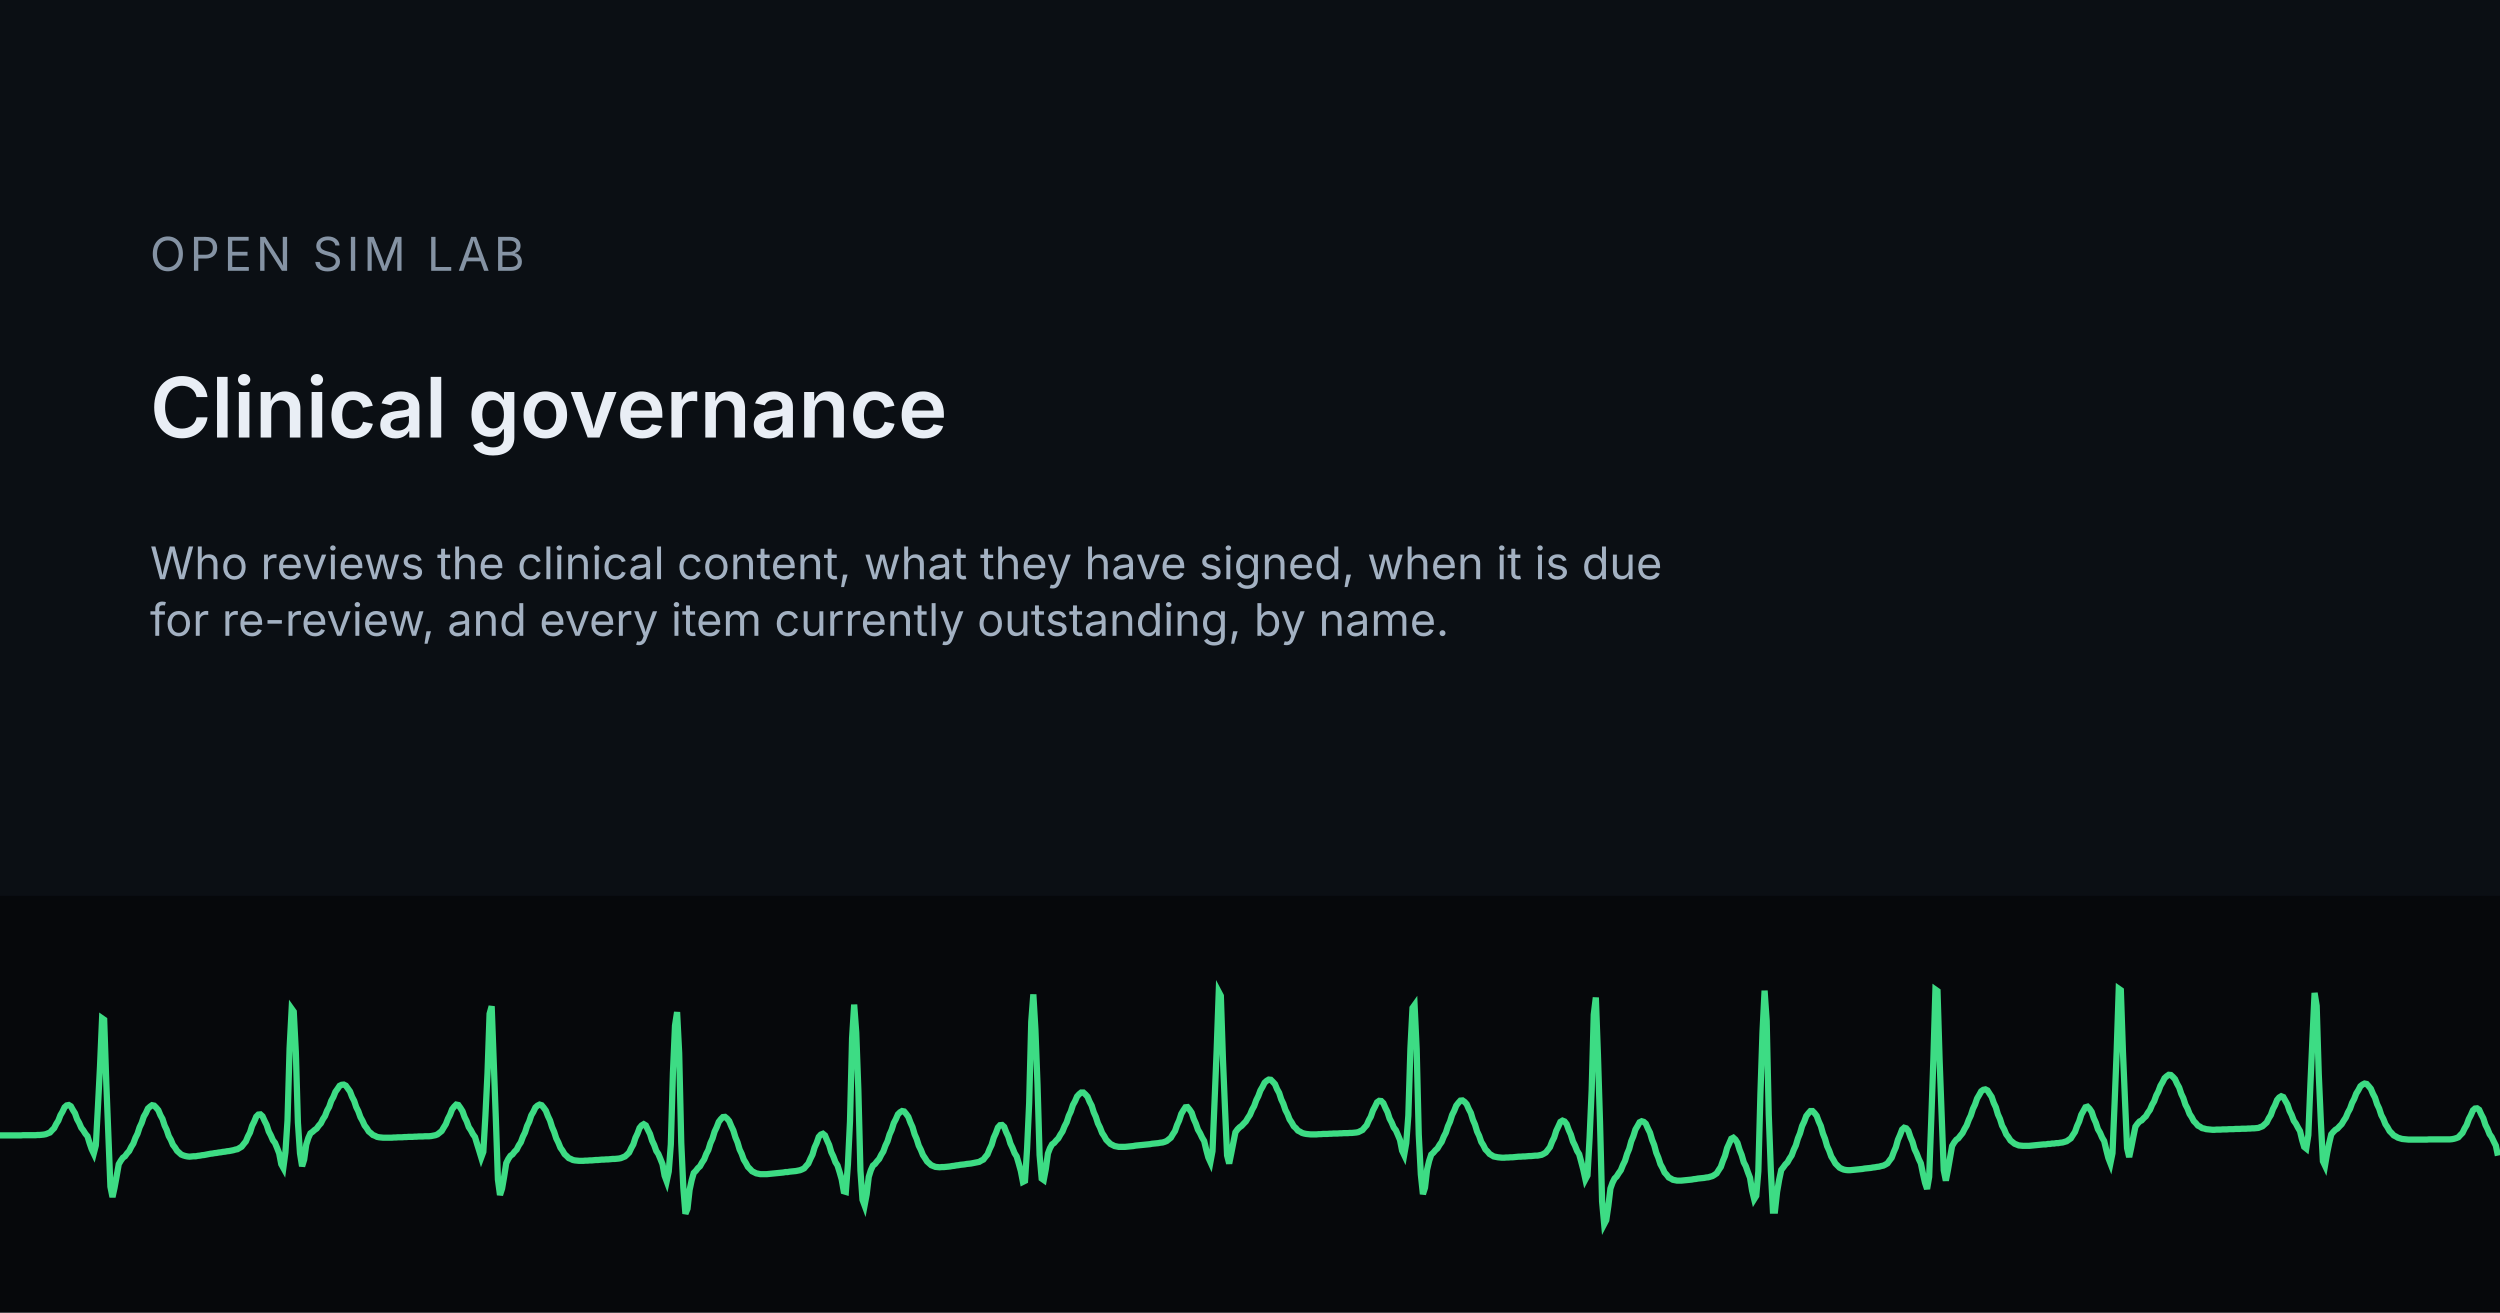
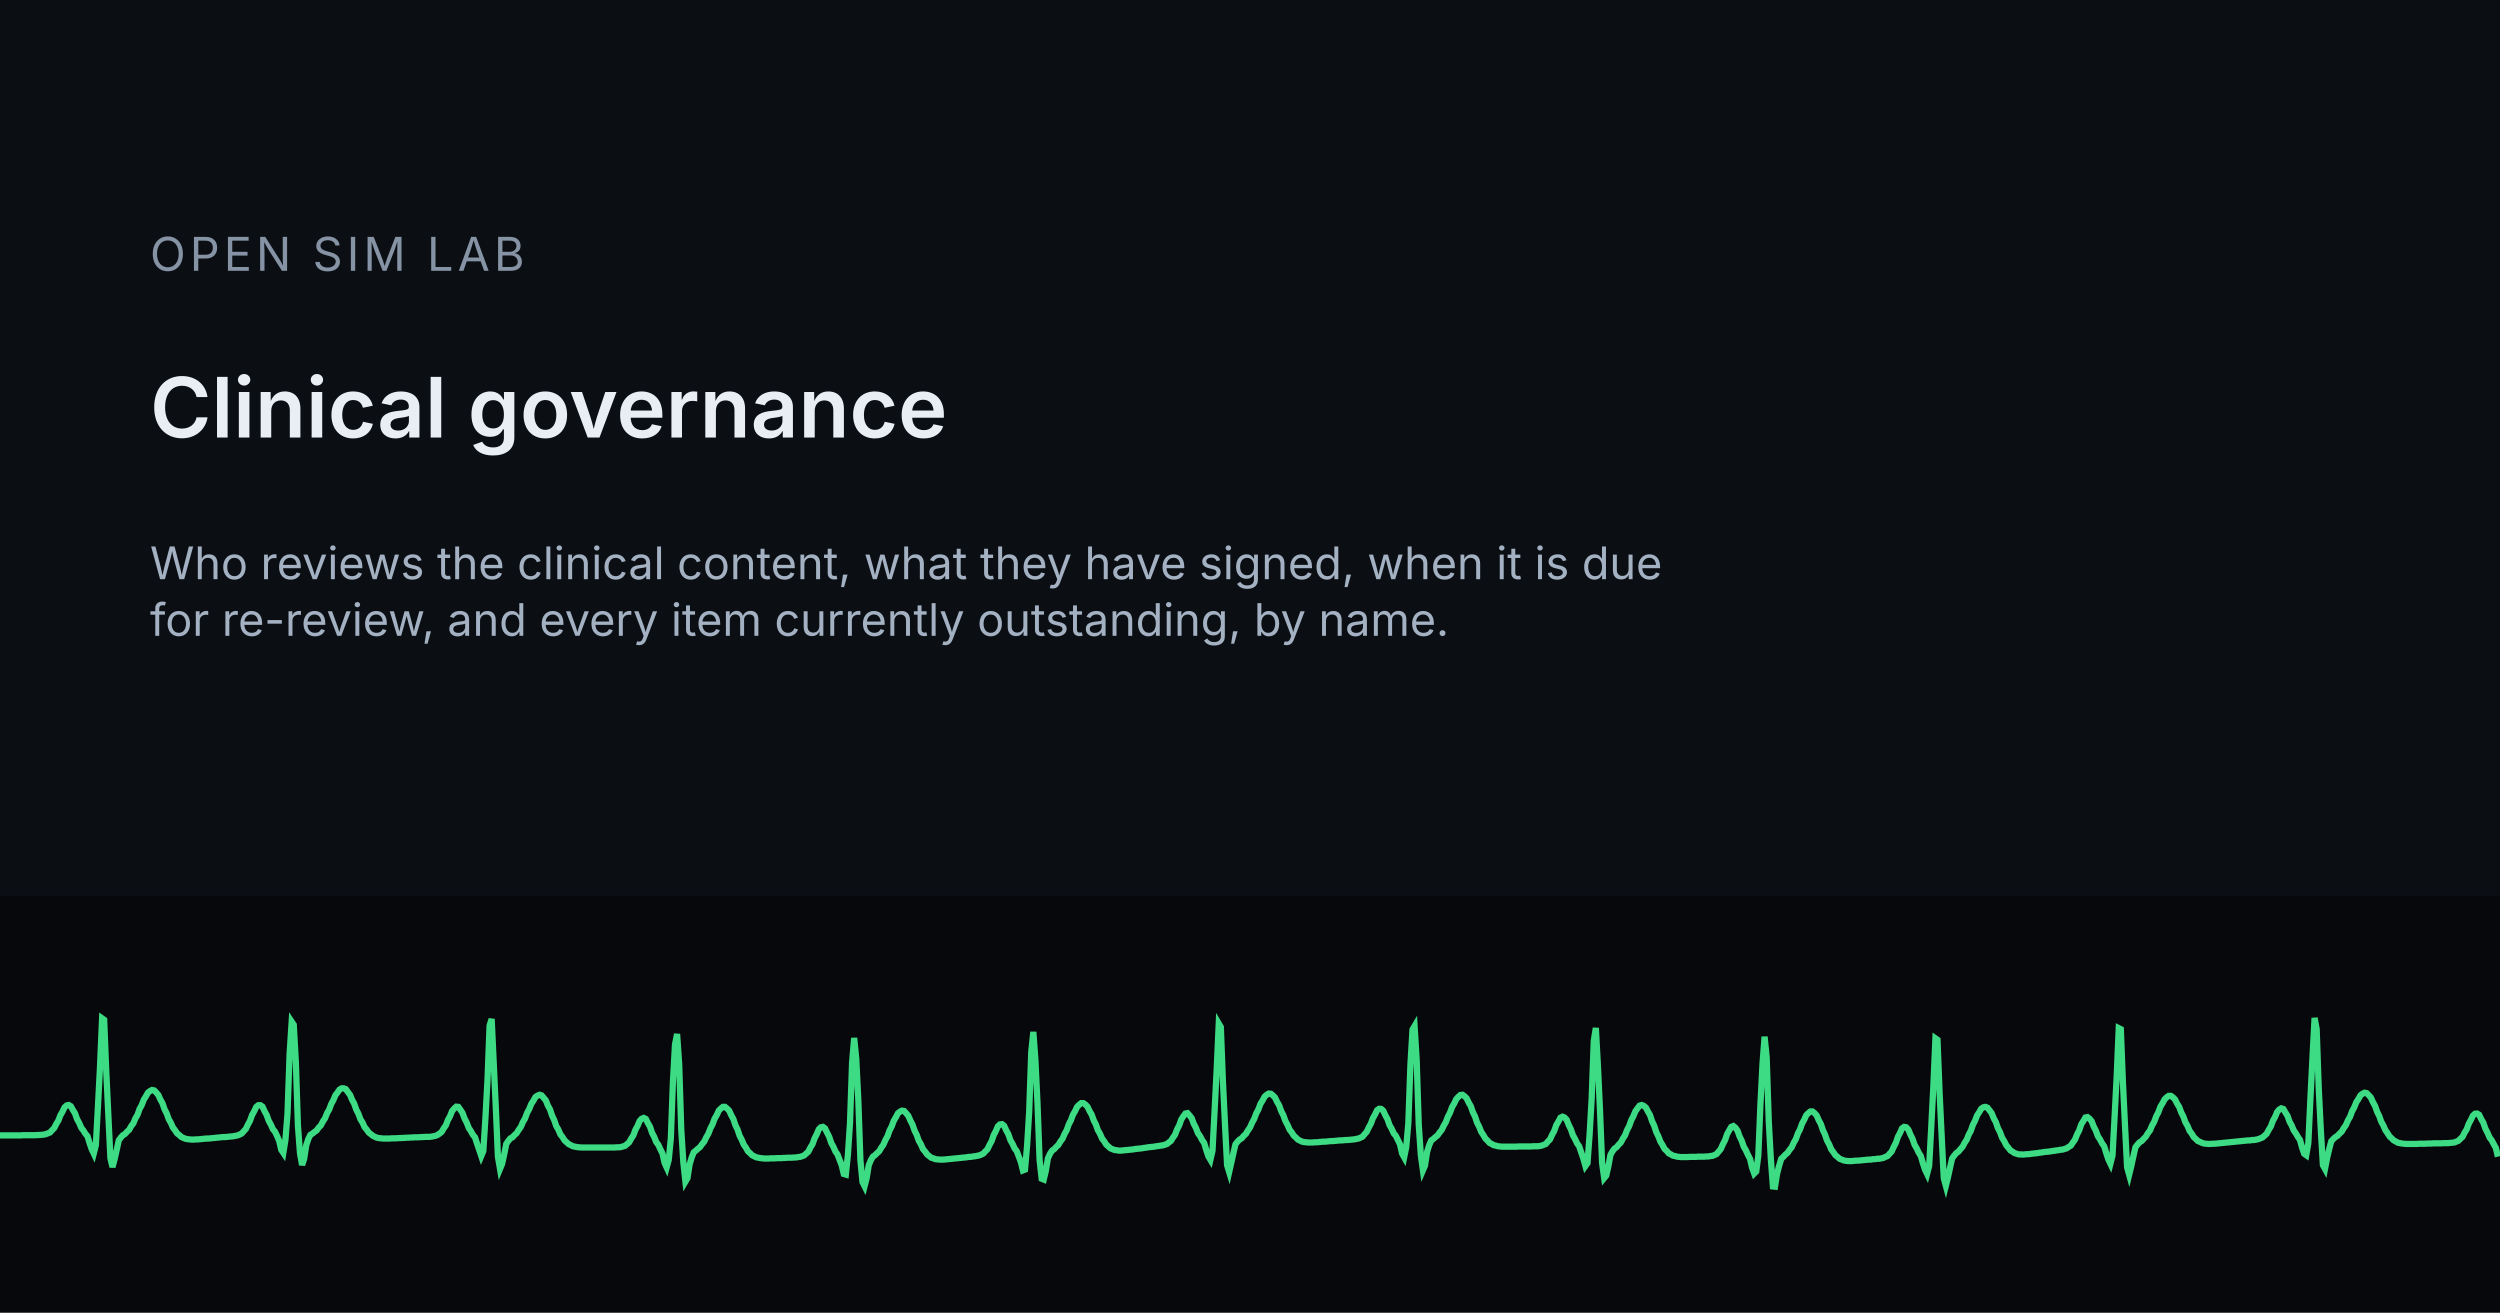
<svg xmlns="http://www.w3.org/2000/svg" width="1200" height="630" viewBox="0 0 1200 630">
  <rect width="1200" height="630" fill="#0B0F14" />
  <rect x="0" y="430" width="1200" height="200" fill="#06080B" />
  <g transform="translate(0 455)">
-     <path d="M0 90.0 L1 90.0 L2 90.0 L3 90.0 L4 90.0 L5 90.0 L6 90.0 L7 90.0 L8 90.0 L9 90.0 L10 90.0 L11 89.9 L12 89.9 L13 89.9 L14 89.9 L15 89.9 L16 89.9 L17 89.9 L18 89.8 L19 89.8 L20 89.7 L21 89.6 L22 89.4 L23 89.0 L24 88.6 L25 87.5 L26 86.5 L27 84.5 L28 82.9 L29 80.3 L30 78.6 L31 76.5 L32 75.6 L33 75.4 L34 76.0 L35 77.8 L36 79.4 L37 82.2 L38 84.0 L39 86.3 L40 87.6 L41 89.2 L42 90.4 L43 93.7 L44 96.6 L45 98.7 L46 94.8 L47 76.4 L48 57.0 L49 33.8 L50 34.5 L51 64.2 L52 89.5 L53 114.6 L54 119.6 L55 115.0 L56 109.5 L57 103.8 L58 102.1 L59 100.7 L60 100.0 L61 98.6 L62 97.5 L63 95.5 L64 93.9 L65 91.2 L66 89.2 L67 86.1 L68 84.0 L69 81.0 L70 79.3 L71 77.1 L72 76.2 L73 75.5 L74 75.7 L75 76.7 L76 77.9 L77 80.3 L78 82.1 L79 85.2 L80 87.3 L81 90.3 L82 92.1 L83 94.5 L84 95.8 L85 97.4 L86 98.3 L87 99.2 L88 99.6 L89 99.9 L90 100.1 L91 100.2 L92 100.1 L93 100.0 L94 100.0 L95 99.8 L96 99.7 L97 99.5 L98 99.4 L99 99.2 L100 99.0 L101 98.8 L102 98.7 L103 98.5 L104 98.4 L105 98.2 L106 98.1 L107 97.9 L108 97.8 L109 97.6 L110 97.5 L111 97.3 L112 97.1 L113 96.8 L114 96.6 L115 96.0 L116 95.4 L117 94.1 L118 92.9 L119 90.5 L120 88.6 L121 85.4 L122 83.4 L123 81.0 L124 80.0 L125 79.9 L126 80.8 L127 83.0 L128 85.0 L129 88.1 L130 90.0 L131 92.3 L132 93.6 L133 96.0 L134 98.6 L135 103.8 L136 105.6 L137 98.1 L138 82.9 L139 48.3 L140 29.2 L141 30.6 L142 50.0 L143 83.9 L144 98.6 L145 104.8 L146 101.6 L147 94.4 L148 91.2 L149 89.0 L150 88.3 L151 87.4 L152 86.7 L153 85.3 L154 84.2 L155 82.2 L156 80.7 L157 78.1 L158 76.3 L159 73.4 L160 71.6 L161 69.1 L162 67.7 L163 66.2 L164 65.7 L165 65.6 L166 66.1 L167 67.5 L168 68.9 L169 71.5 L170 73.4 L171 76.4 L172 78.4 L173 81.2 L174 83.0 L175 85.2 L176 86.5 L177 88.1 L178 88.9 L179 89.8 L180 90.2 L181 90.7 L182 90.9 L183 91.0 L184 91.1 L185 91.1 L186 91.1 L187 91.1 L188 91.1 L189 91.0 L190 91.0 L191 90.9 L192 90.9 L193 90.9 L194 90.8 L195 90.8 L196 90.7 L197 90.7 L198 90.7 L199 90.6 L200 90.6 L201 90.5 L202 90.5 L203 90.5 L204 90.4 L205 90.4 L206 90.4 L207 90.3 L208 90.1 L209 89.9 L210 89.5 L211 88.7 L212 87.9 L213 86.2 L214 84.6 L215 82.0 L216 80.1 L217 77.5 L218 76.2 L219 75.2 L220 75.4 L221 76.8 L222 78.4 L223 81.2 L224 83.2 L225 86.0 L226 87.5 L227 89.4 L228 90.8 L229 94.1 L230 97.3 L231 100.6 L232 97.9 L233 80.5 L234 60.2 L235 31.6 L236 28.0 L237 54.9 L238 81.9 L239 111.2 L240 118.6 L241 115.5 L242 109.7 L243 103.3 L244 101.3 L245 99.8 L246 99.1 L247 97.8 L248 96.8 L249 94.8 L250 93.3 L251 90.6 L252 88.6 L253 85.5 L254 83.4 L255 80.4 L256 78.7 L257 76.6 L258 75.7 L259 75.2 L260 75.5 L261 76.7 L262 78.1 L263 80.7 L264 82.8 L265 86.0 L266 88.3 L267 91.4 L268 93.4 L269 95.9 L270 97.3 L271 99.0 L272 99.9 L273 100.9 L274 101.3 L275 101.8 L276 102.0 L277 102.1 L278 102.2 L279 102.2 L280 102.2 L281 102.1 L282 102.1 L283 102.0 L284 102.0 L285 101.9 L286 101.8 L287 101.8 L288 101.7 L289 101.6 L290 101.6 L291 101.5 L292 101.5 L293 101.4 L294 101.3 L295 101.3 L296 101.2 L297 101.1 L298 100.9 L299 100.5 L300 100.1 L301 99.2 L302 98.2 L303 96.1 L304 94.3 L305 91.2 L306 89.1 L307 86.4 L308 85.2 L309 84.6 L310 85.2 L311 87.3 L312 89.3 L313 92.5 L314 94.6 L315 97.4 L316 98.9 L317 101.3 L318 103.8 L319 109.3 L320 112.0 L321 107.3 L322 94.3 L323 60.0 L324 37.3 L325 30.8 L326 50.5 L327 93.5 L328 115.1 L329 127.6 L330 125.2 L331 116.2 L332 111.5 L333 108.0 L334 107.0 L335 105.7 L336 104.8 L337 103.0 L338 101.5 L339 98.9 L340 97.0 L341 93.7 L342 91.5 L343 88.2 L344 86.1 L345 83.5 L346 82.2 L347 81.2 L348 81.1 L349 81.9 L350 83.1 L351 85.5 L352 87.6 L353 90.9 L354 93.3 L355 96.7 L356 98.8 L357 101.6 L358 103.2 L359 105.1 L360 106.1 L361 107.2 L362 107.7 L363 108.2 L364 108.4 L365 108.6 L366 108.6 L367 108.6 L368 108.6 L369 108.5 L370 108.4 L371 108.3 L372 108.2 L373 108.1 L374 108.0 L375 107.9 L376 107.8 L377 107.6 L378 107.6 L379 107.4 L380 107.3 L381 107.2 L382 107.1 L383 106.9 L384 106.7 L385 106.3 L386 105.8 L387 104.6 L388 103.5 L389 101.2 L390 99.2 L391 95.8 L392 93.6 L393 90.7 L394 89.6 L395 89.2 L396 90.0 L397 92.4 L398 94.6 L399 98.0 L400 100.1 L401 102.8 L402 104.4 L403 107.6 L404 111.1 L405 116.8 L406 117.1 L407 103.9 L408 83.2 L409 43.3 L410 27.2 L411 40.7 L412 68.0 L413 106.8 L414 120.9 L415 123.6 L416 118.3 L417 109.9 L418 106.7 L419 104.5 L420 103.7 L421 102.4 L422 101.3 L423 99.3 L424 97.7 L425 94.9 L426 92.8 L427 89.5 L428 87.3 L429 84.1 L430 82.2 L431 79.9 L432 78.9 L433 78.3 L434 78.5 L435 79.7 L436 81.1 L437 83.8 L438 86.0 L439 89.4 L440 91.7 L441 94.9 L442 96.9 L443 99.4 L444 100.9 L445 102.5 L446 103.4 L447 104.3 L448 104.7 L449 105.1 L450 105.2 L451 105.3 L452 105.2 L453 105.2 L454 105.1 L455 105.0 L456 104.9 L457 104.7 L458 104.6 L459 104.4 L460 104.3 L461 104.1 L462 104.0 L463 103.9 L464 103.7 L465 103.6 L466 103.5 L467 103.3 L468 103.1 L469 102.9 L470 102.7 L471 102.1 L472 101.6 L473 100.3 L474 99.1 L475 96.6 L476 94.5 L477 91.1 L478 88.9 L479 86.2 L480 85.1 L481 85.0 L482 85.9 L483 88.5 L484 90.6 L485 93.9 L486 96.0 L487 98.5 L488 100.1 L489 103.5 L490 107.1 L491 112.3 L492 111.8 L493 96.4 L494 74.4 L495 35.4 L496 22.3 L497 39.3 L498 65.4 L499 99.4 L500 110.7 L501 111.4 L502 106.1 L503 98.7 L504 96.1 L505 94.3 L506 93.6 L507 92.4 L508 91.4 L509 89.6 L510 88.1 L511 85.6 L512 83.7 L513 80.6 L514 78.5 L515 75.4 L516 73.6 L517 71.3 L518 70.2 L519 69.4 L520 69.4 L521 70.3 L522 71.4 L523 73.8 L524 75.7 L525 78.9 L526 81.1 L527 84.2 L528 86.2 L529 88.8 L530 90.3 L531 92.1 L532 93.1 L533 94.1 L534 94.6 L535 95.1 L536 95.3 L537 95.5 L538 95.5 L539 95.5 L540 95.5 L541 95.4 L542 95.3 L543 95.2 L544 95.1 L545 94.9 L546 94.8 L547 94.7 L548 94.6 L549 94.5 L550 94.4 L551 94.3 L552 94.2 L553 94.0 L554 93.9 L555 93.8 L556 93.7 L557 93.5 L558 93.4 L559 93.1 L560 92.7 L561 91.9 L562 91.1 L563 89.4 L564 87.9 L565 85.0 L566 82.8 L567 79.7 L568 78.0 L569 76.5 L570 76.4 L571 77.6 L572 79.1 L573 82.1 L574 84.3 L575 87.2 L576 88.9 L577 91.0 L578 92.7 L579 96.9 L580 100.6 L581 102.8 L582 97.5 L583 73.4 L584 49.0 L585 21.1 L586 23.0 L587 53.2 L588 77.1 L589 99.6 L590 103.5 L591 98.6 L592 93.5 L593 88.5 L594 87.1 L595 86.1 L596 85.4 L597 84.3 L598 83.3 L599 81.6 L600 80.1 L601 77.7 L602 75.9 L603 73.1 L604 71.1 L605 68.4 L606 66.7 L607 64.7 L608 63.8 L609 63.2 L610 63.3 L611 64.3 L612 65.4 L613 67.8 L614 69.6 L615 72.7 L616 74.8 L617 77.8 L618 79.7 L619 82.3 L620 83.8 L621 85.6 L622 86.5 L623 87.7 L624 88.2 L625 88.8 L626 89.1 L627 89.3 L628 89.4 L629 89.5 L630 89.5 L631 89.5 L632 89.5 L633 89.4 L634 89.4 L635 89.3 L636 89.3 L637 89.3 L638 89.2 L639 89.2 L640 89.1 L641 89.1 L642 89.1 L643 89.0 L644 89.0 L645 88.9 L646 88.9 L647 88.9 L648 88.8 L649 88.8 L650 88.7 L651 88.6 L652 88.4 L653 87.9 L654 87.4 L655 86.2 L656 85.1 L657 82.8 L658 81.0 L659 78.1 L660 76.2 L661 74.1 L662 73.4 L663 73.5 L664 74.5 L665 76.8 L666 78.8 L667 81.9 L668 83.8 L669 86.2 L670 87.5 L671 89.8 L672 92.2 L673 97.3 L674 99.4 L675 93.7 L676 80.5 L677 48.3 L678 28.8 L679 27.4 L680 48.6 L681 89.6 L682 108.7 L683 118.2 L684 115.1 L685 106.4 L686 102.2 L687 99.2 L688 98.3 L689 97.1 L690 96.2 L691 94.5 L692 93.1 L693 90.6 L694 88.7 L695 85.6 L696 83.4 L697 80.2 L698 78.2 L699 75.7 L700 74.4 L701 73.3 L702 73.2 L703 73.9 L704 75.0 L705 77.3 L706 79.2 L707 82.5 L708 84.8 L709 88.1 L710 90.2 L711 93.1 L712 94.7 L713 96.7 L714 97.7 L715 98.9 L716 99.5 L717 100.1 L718 100.3 L719 100.5 L720 100.6 L721 100.7 L722 100.7 L723 100.6 L724 100.6 L725 100.5 L726 100.5 L727 100.4 L728 100.3 L729 100.2 L730 100.2 L731 100.1 L732 100.1 L733 100.0 L734 99.9 L735 99.9 L736 99.8 L737 99.7 L738 99.7 L739 99.5 L740 99.3 L741 98.8 L742 98.2 L743 96.9 L744 95.6 L745 93.0 L746 91.0 L747 87.8 L748 85.7 L749 83.5 L750 82.9 L751 83.3 L752 84.6 L753 87.4 L754 89.6 L755 92.9 L756 94.9 L757 97.4 L758 99.0 L759 102.7 L760 106.5 L761 111.1 L762 109.2 L763 91.2 L764 68.2 L765 32.0 L766 23.8 L767 51.2 L768 83.5 L769 121.7 L770 132.6 L771 130.7 L772 123.9 L773 115.5 L774 112.7 L775 110.7 L776 109.7 L777 108.1 L778 106.7 L779 104.2 L780 102.2 L781 98.9 L782 96.5 L783 92.8 L784 90.4 L785 87.2 L786 85.5 L787 83.7 L788 83.2 L789 83.5 L790 84.4 L791 86.7 L792 88.7 L793 92.1 L794 94.6 L795 98.3 L796 100.7 L797 103.8 L798 105.6 L799 107.8 L800 108.9 L801 110.2 L802 110.7 L803 111.3 L804 111.5 L805 111.7 L806 111.7 L807 111.7 L808 111.6 L809 111.5 L810 111.4 L811 111.3 L812 111.2 L813 111.0 L814 110.9 L815 110.7 L816 110.6 L817 110.5 L818 110.4 L819 110.2 L820 110.1 L821 109.8 L822 109.5 L823 108.9 L824 108.2 L825 106.6 L826 105.1 L827 102.2 L828 99.8 L829 96.1 L830 93.9 L831 91.6 L832 91.1 L833 92.0 L834 93.6 L835 96.9 L836 99.4 L837 102.9 L838 104.8 L839 107.7 L840 110.3 L841 116.5 L842 120.6 L843 119.0 L844 107.2 L845 70.1 L846 40.4 L847 20.5 L848 35.0 L849 80.0 L850 106.7 L851 126.1 L852 126.1 L853 117.1 L854 111.3 L855 106.6 L856 105.3 L857 103.9 L858 102.9 L859 101.1 L860 99.6 L861 96.9 L862 94.8 L863 91.4 L864 89.0 L865 85.5 L866 83.4 L867 80.7 L868 79.4 L869 78.3 L870 78.3 L871 79.3 L872 80.6 L873 83.3 L874 85.5 L875 89.1 L876 91.6 L877 95.1 L878 97.3 L879 100.1 L880 101.7 L881 103.5 L882 104.5 L883 105.5 L884 106.0 L885 106.4 L886 106.6 L887 106.7 L888 106.7 L889 106.6 L890 106.5 L891 106.4 L892 106.3 L893 106.2 L894 106.1 L895 105.9 L896 105.8 L897 105.7 L898 105.6 L899 105.4 L900 105.3 L901 105.1 L902 105.0 L903 104.7 L904 104.5 L905 104.0 L906 103.4 L907 102.0 L908 100.7 L909 98.0 L910 95.7 L911 92.1 L912 89.8 L913 87.2 L914 86.3 L915 86.6 L916 87.8 L917 90.8 L918 93.1 L919 96.6 L920 98.7 L921 101.3 L922 103.4 L923 108.3 L924 112.7 L925 115.7 L926 109.9 L927 82.6 L928 54.1 L929 20.0 L930 20.7 L931 53.5 L932 80.5 L933 106.7 L934 111.7 L935 106.6 L936 100.8 L937 95.1 L938 93.4 L939 92.1 L940 91.4 L941 90.1 L942 88.9 L943 86.9 L944 85.2 L945 82.5 L946 80.4 L947 77.3 L948 75.2 L949 72.3 L950 70.6 L951 68.8 L952 68.1 L953 67.9 L954 68.4 L955 70.0 L956 71.5 L957 74.4 L958 76.5 L959 79.9 L960 82.1 L961 85.3 L962 87.1 L963 89.5 L964 90.8 L965 92.4 L966 93.2 L967 94.0 L968 94.4 L969 94.8 L970 94.9 L971 95.0 L972 95.0 L973 95.0 L974 95.0 L975 94.9 L976 94.8 L977 94.7 L978 94.6 L979 94.5 L980 94.4 L981 94.3 L982 94.3 L983 94.1 L984 94.1 L985 93.9 L986 93.9 L987 93.7 L988 93.7 L989 93.5 L990 93.4 L991 93.1 L992 92.8 L993 92.1 L994 91.4 L995 89.8 L996 88.3 L997 85.5 L998 83.3 L999 80.1 L1000 78.3 L1001 76.5 L1002 76.2 L1003 77.2 L1004 78.7 L1005 81.7 L1006 83.9 L1007 87.0 L1008 88.7 L1009 91.0 L1010 92.7 L1011 96.9 L1012 100.8 L1013 103.4 L1014 98.5 L1015 74.7 L1016 49.7 L1017 19.6 L1018 20.3 L1019 49.5 L1020 73.3 L1021 96.1 L1022 100.4 L1023 95.8 L1024 90.7 L1025 85.8 L1026 84.4 L1027 83.3 L1028 82.8 L1029 81.7 L1030 80.8 L1031 79.1 L1032 77.7 L1033 75.3 L1034 73.6 L1035 70.8 L1036 68.9 L1037 66.2 L1038 64.5 L1039 62.5 L1040 61.6 L1041 60.9 L1042 61.0 L1043 61.9 L1044 63.0 L1045 65.2 L1046 67.0 L1047 70.0 L1048 72.1 L1049 75.2 L1050 77.1 L1051 79.7 L1052 81.2 L1053 83.1 L1054 84.1 L1055 85.3 L1056 85.8 L1057 86.5 L1058 86.7 L1059 87.0 L1060 87.1 L1061 87.2 L1062 87.3 L1063 87.3 L1064 87.2 L1065 87.2 L1066 87.2 L1067 87.1 L1068 87.1 L1069 87.1 L1070 87.0 L1071 87.0 L1072 87.0 L1073 86.9 L1074 86.9 L1075 86.9 L1076 86.8 L1077 86.8 L1078 86.8 L1079 86.7 L1080 86.7 L1081 86.6 L1082 86.6 L1083 86.5 L1084 86.4 L1085 86.0 L1086 85.6 L1087 84.7 L1088 83.8 L1089 81.8 L1090 80.2 L1091 77.4 L1092 75.5 L1093 73.0 L1094 71.8 L1095 71.2 L1096 71.6 L1097 73.4 L1098 75.2 L1099 78.2 L1100 80.2 L1101 82.9 L1102 84.3 L1103 86.2 L1104 87.9 L1105 92.1 L1106 95.5 L1107 96.3 L1108 89.8 L1109 65.4 L1110 42.9 L1111 21.6 L1112 27.8 L1113 60.5 L1114 83.2 L1115 102.4 L1116 104.5 L1117 98.6 L1118 93.7 L1119 89.5 L1120 88.3 L1121 87.3 L1122 86.7 L1123 85.6 L1124 84.6 L1125 82.9 L1126 81.4 L1127 79.0 L1128 77.2 L1129 74.4 L1130 72.5 L1131 69.9 L1132 68.3 L1133 66.4 L1134 65.6 L1135 65.1 L1136 65.3 L1137 66.4 L1138 67.6 L1139 70.0 L1140 71.9 L1141 75.0 L1142 77.1 L1143 80.2 L1144 82.1 L1145 84.6 L1146 86.1 L1147 87.9 L1148 88.9 L1149 90.0 L1150 90.5 L1151 91.1 L1152 91.4 L1153 91.7 L1154 91.8 L1155 91.9 L1156 92.0 L1157 92.0 L1158 92.0 L1159 92.0 L1160 92.0 L1161 92.0 L1162 92.0 L1163 92.0 L1164 92.0 L1165 92.0 L1166 91.9 L1167 91.9 L1168 91.9 L1169 91.9 L1170 91.9 L1171 91.9 L1172 91.9 L1173 91.9 L1174 91.9 L1175 91.9 L1176 91.9 L1177 91.8 L1178 91.6 L1179 91.3 L1180 90.9 L1181 89.8 L1182 88.8 L1183 86.7 L1184 85.0 L1185 82.2 L1186 80.3 L1187 78.0 L1188 77.1 L1189 77.0 L1190 77.7 L1191 79.9 L1192 81.8 L1193 84.9 L1194 86.9 L1195 89.4 L1196 90.8 L1197 92.9 L1198 94.9 L1199 99.7" fill="none" stroke="#3DDC84" stroke-width="3" />
+     <path d="M0 90.0 L1 90.0 L2 90.0 L3 90.0 L4 90.0 L5 90.0 L6 90.0 L7 90.0 L8 90.0 L9 90.0 L10 90.0 L11 89.9 L12 89.9 L13 89.9 L14 89.9 L15 89.9 L16 89.9 L17 89.9 L18 89.8 L19 89.8 L20 89.7 L21 89.6 L22 89.4 L23 89.0 L24 88.6 L25 87.5 L26 86.5 L27 84.5 L28 82.9 L29 80.3 L30 78.6 L31 76.5 L32 75.6 L33 75.4 L34 76.0 L35 77.8 L36 79.4 L37 82.2 L38 84.0 L39 86.3 L40 87.6 L41 89.2 L42 90.4 L43 93.7 L44 96.6 L45 98.7 L46 94.8 L47 76.4 L48 57.0 L49 33.8 L50 34.5 L51 59.1 L52 80.2 L53 101.0 L54 105.2 L55 101.5 L56 97.0 L57 92.4 L58 91.0 L59 89.9 L60 89.3 L61 88.2 L62 87.3 L63 85.5 L64 84.2 L65 81.8 L66 80.1 L67 77.3 L68 75.5 L69 72.9 L70 71.3 L71 69.5 L72 68.7 L73 68.2 L74 68.4 L75 69.4 L76 70.6 L77 72.8 L78 74.6 L79 77.5 L80 79.4 L81 82.2 L82 83.9 L83 86.2 L84 87.5 L85 89.0 L86 89.8 L87 90.7 L88 91.2 L89 91.6 L90 91.8 L91 91.9 L92 92.0 L93 92.0 L94 91.9 L95 91.9 L96 91.8 L97 91.7 L98 91.6 L99 91.5 L100 91.5 L101 91.4 L102 91.3 L103 91.2 L104 91.1 L105 91.0 L106 90.9 L107 90.8 L108 90.8 L109 90.7 L110 90.6 L111 90.5 L112 90.4 L113 90.2 L114 90.0 L115 89.6 L116 89.1 L117 88.0 L118 86.9 L119 84.8 L120 83.0 L121 80.2 L122 78.4 L123 76.3 L124 75.5 L125 75.5 L126 76.2 L127 78.4 L128 80.2 L129 83.0 L130 84.8 L131 87.0 L132 88.2 L133 90.3 L134 92.6 L135 96.9 L136 98.4 L137 92.2 L138 79.7 L139 51.1 L140 35.4 L141 36.9 L142 54.6 L143 85.3 L144 98.6 L145 104.2 L146 101.2 L147 94.7 L148 91.7 L149 89.7 L150 89.1 L151 88.3 L152 87.6 L153 86.2 L154 85.2 L155 83.3 L156 81.8 L157 79.3 L158 77.6 L159 74.9 L160 73.1 L161 70.7 L162 69.4 L163 68.0 L164 67.4 L165 67.4 L166 67.8 L167 69.2 L168 70.5 L169 72.9 L170 74.7 L171 77.6 L172 79.5 L173 82.2 L174 83.8 L175 86.0 L176 87.2 L177 88.6 L178 89.4 L179 90.2 L180 90.7 L181 91.1 L182 91.3 L183 91.4 L184 91.5 L185 91.5 L186 91.5 L187 91.5 L188 91.4 L189 91.4 L190 91.4 L191 91.3 L192 91.3 L193 91.2 L194 91.2 L195 91.1 L196 91.1 L197 91.0 L198 91.0 L199 90.9 L200 90.9 L201 90.9 L202 90.8 L203 90.8 L204 90.7 L205 90.7 L206 90.7 L207 90.6 L208 90.4 L209 90.2 L210 89.8 L211 89.1 L212 88.3 L213 86.6 L214 85.2 L215 82.6 L216 80.8 L217 78.3 L218 77.1 L219 76.2 L220 76.3 L221 77.7 L222 79.2 L223 81.9 L224 83.8 L225 86.4 L226 87.9 L227 89.7 L228 90.9 L229 94.0 L230 96.9 L231 99.9 L232 97.5 L233 81.7 L234 63.3 L235 37.3 L236 34.1 L237 55.5 L238 76.9 L239 100.2 L240 106.1 L241 103.7 L242 99.2 L243 94.1 L244 92.6 L245 91.4 L246 90.9 L247 89.8 L248 88.9 L249 87.3 L250 85.9 L251 83.6 L252 81.9 L253 79.2 L254 77.4 L255 74.9 L256 73.4 L257 71.6 L258 70.9 L259 70.5 L260 70.8 L261 72.0 L262 73.2 L263 75.7 L264 77.5 L265 80.5 L266 82.6 L267 85.5 L268 87.2 L269 89.5 L270 90.8 L271 92.4 L272 93.3 L273 94.2 L274 94.7 L275 95.2 L276 95.4 L277 95.6 L278 95.7 L279 95.8 L280 95.8 L281 95.8 L282 95.8 L283 95.8 L284 95.8 L285 95.8 L286 95.8 L287 95.8 L288 95.8 L289 95.8 L290 95.8 L291 95.8 L292 95.8 L293 95.8 L294 95.8 L295 95.8 L296 95.7 L297 95.7 L298 95.6 L299 95.3 L300 95.0 L301 94.2 L302 93.3 L303 91.5 L304 90.0 L305 87.3 L306 85.5 L307 83.1 L308 82.0 L309 81.6 L310 82.1 L311 84.1 L312 85.8 L313 88.8 L314 90.7 L315 93.2 L316 94.5 L317 96.7 L318 98.7 L319 103.2 L320 105.4 L321 101.7 L322 91.4 L323 64.3 L324 46.4 L325 41.3 L326 55.7 L327 87.1 L328 103.0 L329 112.2 L330 110.5 L331 104.0 L332 100.6 L333 98.1 L334 97.3 L335 96.4 L336 95.6 L337 94.2 L338 93.0 L339 90.9 L340 89.2 L341 86.6 L342 84.7 L343 82.0 L344 80.3 L345 78.1 L346 77.1 L347 76.3 L348 76.3 L349 77.1 L350 78.1 L351 80.3 L352 82.1 L353 85.1 L354 87.1 L355 90.1 L356 92.0 L357 94.4 L358 95.8 L359 97.6 L360 98.5 L361 99.5 L362 100.0 L363 100.5 L364 100.7 L365 100.9 L366 101.0 L367 101.1 L368 101.1 L369 101.1 L370 101.0 L371 101.0 L372 101.0 L373 100.9 L374 100.9 L375 100.9 L376 100.8 L377 100.8 L378 100.7 L379 100.7 L380 100.7 L381 100.6 L382 100.6 L383 100.4 L384 100.3 L385 100.0 L386 99.6 L387 98.7 L388 97.8 L389 95.8 L390 94.2 L391 91.4 L392 89.5 L393 87.1 L394 86.1 L395 85.9 L396 86.6 L397 88.7 L398 90.6 L399 93.6 L400 95.4 L401 97.7 L402 99.1 L403 101.7 L404 104.3 L405 108.5 L406 108.8 L407 99.2 L408 84.1 L409 55.0 L410 43.2 L411 53.2 L412 73.3 L413 102.0 L414 112.4 L415 114.4 L416 110.5 L417 104.3 L418 101.9 L419 100.2 L420 99.5 L421 98.5 L422 97.6 L423 95.9 L424 94.5 L425 92.2 L426 90.4 L427 87.6 L428 85.7 L429 83.0 L430 81.3 L431 79.4 L432 78.6 L433 78.1 L434 78.3 L435 79.4 L436 80.6 L437 82.9 L438 84.8 L439 87.7 L440 89.7 L441 92.5 L442 94.2 L443 96.5 L444 97.7 L445 99.1 L446 99.9 L447 100.7 L448 101.0 L449 101.4 L450 101.5 L451 101.6 L452 101.6 L453 101.6 L454 101.5 L455 101.4 L456 101.3 L457 101.2 L458 101.1 L459 101.0 L460 100.9 L461 100.8 L462 100.7 L463 100.6 L464 100.5 L465 100.3 L466 100.3 L467 100.1 L468 100.0 L469 99.8 L470 99.6 L471 99.2 L472 98.7 L473 97.6 L474 96.6 L475 94.5 L476 92.7 L477 89.8 L478 87.9 L479 85.6 L480 84.7 L481 84.6 L482 85.4 L483 87.6 L484 89.4 L485 92.3 L486 94.0 L487 96.2 L488 97.5 L489 100.1 L490 102.8 L491 106.8 L492 106.4 L493 95.0 L494 78.8 L495 50.0 L496 40.3 L497 53.8 L498 74.6 L499 101.8 L500 110.8 L501 111.2 L502 107.0 L503 101.0 L504 98.8 L505 97.3 L506 96.6 L507 95.5 L508 94.6 L509 92.9 L510 91.6 L511 89.3 L512 87.5 L513 84.7 L514 82.8 L515 80.1 L516 78.4 L517 76.3 L518 75.3 L519 74.5 L520 74.5 L521 75.2 L522 76.2 L523 78.3 L524 80.0 L525 82.8 L526 84.7 L527 87.5 L528 89.2 L529 91.5 L530 92.8 L531 94.4 L532 95.3 L533 96.2 L534 96.6 L535 97.0 L536 97.1 L537 97.3 L538 97.3 L539 97.2 L540 97.1 L541 97.0 L542 96.9 L543 96.8 L544 96.7 L545 96.5 L546 96.4 L547 96.3 L548 96.2 L549 96.0 L550 95.9 L551 95.7 L552 95.6 L553 95.5 L554 95.4 L555 95.2 L556 95.1 L557 94.9 L558 94.8 L559 94.5 L560 94.2 L561 93.4 L562 92.7 L563 91.1 L564 89.7 L565 87.1 L566 85.2 L567 82.4 L568 80.8 L569 79.5 L570 79.3 L571 80.4 L572 81.7 L573 84.4 L574 86.3 L575 88.9 L576 90.3 L577 92.2 L578 93.6 L579 97.0 L580 100.0 L581 101.7 L582 97.4 L583 78.2 L584 58.6 L585 36.3 L586 38.0 L587 64.1 L588 84.8 L589 104.3 L590 107.6 L591 103.2 L592 98.7 L593 94.3 L594 93.0 L595 92.0 L596 91.4 L597 90.2 L598 89.3 L599 87.6 L600 86.2 L601 83.9 L602 82.1 L603 79.4 L604 77.6 L605 74.9 L606 73.3 L607 71.4 L608 70.5 L609 69.9 L610 70.0 L611 70.8 L612 71.8 L613 73.9 L614 75.6 L615 78.4 L616 80.3 L617 83.1 L618 84.9 L619 87.2 L620 88.5 L621 90.1 L622 91.0 L623 92.0 L624 92.5 L625 93.0 L626 93.2 L627 93.3 L628 93.4 L629 93.4 L630 93.4 L631 93.3 L632 93.3 L633 93.2 L634 93.1 L635 93.0 L636 93.0 L637 92.9 L638 92.8 L639 92.7 L640 92.7 L641 92.6 L642 92.5 L643 92.4 L644 92.4 L645 92.3 L646 92.2 L647 92.2 L648 92.1 L649 92.0 L650 91.9 L651 91.7 L652 91.5 L653 91.1 L654 90.6 L655 89.4 L656 88.3 L657 86.2 L658 84.4 L659 81.7 L660 80.0 L661 77.9 L662 77.2 L663 77.3 L664 78.2 L665 80.4 L666 82.2 L667 85.1 L668 86.8 L669 89.0 L670 90.2 L671 92.2 L672 94.3 L673 98.7 L674 100.5 L675 95.6 L676 84.1 L677 56.1 L678 39.2 L679 37.5 L680 53.7 L681 84.9 L682 99.5 L683 106.8 L684 104.5 L685 97.9 L686 94.7 L687 92.4 L688 91.7 L689 90.8 L690 90.0 L691 88.6 L692 87.4 L693 85.3 L694 83.6 L695 81.0 L696 79.1 L697 76.4 L698 74.7 L699 72.6 L700 71.5 L701 70.6 L702 70.5 L703 71.2 L704 72.2 L705 74.3 L706 76.0 L707 78.9 L708 80.9 L709 83.9 L710 85.8 L711 88.3 L712 89.8 L713 91.5 L714 92.5 L715 93.6 L716 94.1 L717 94.7 L718 94.9 L719 95.2 L720 95.3 L721 95.4 L722 95.4 L723 95.4 L724 95.4 L725 95.4 L726 95.4 L727 95.4 L728 95.4 L729 95.3 L730 95.3 L731 95.3 L732 95.3 L733 95.3 L734 95.3 L735 95.3 L736 95.2 L737 95.2 L738 95.2 L739 95.1 L740 94.9 L741 94.5 L742 94.1 L743 92.9 L744 91.9 L745 89.7 L746 87.9 L747 85.1 L748 83.4 L749 81.5 L750 81.0 L751 81.4 L752 82.5 L753 85.0 L754 87.0 L755 89.9 L756 91.7 L757 93.8 L758 95.2 L759 98.2 L760 101.1 L761 104.7 L762 103.3 L763 89.7 L764 72.2 L765 44.7 L766 38.4 L767 56.6 L768 78.0 L769 103.2 L770 110.5 L771 109.3 L772 104.9 L773 99.4 L774 97.6 L775 96.3 L776 95.6 L777 94.4 L778 93.4 L779 91.5 L780 90.0 L781 87.4 L782 85.5 L783 82.7 L784 80.8 L785 78.4 L786 77.0 L787 75.7 L788 75.4 L789 75.8 L790 76.6 L791 78.5 L792 80.2 L793 83.2 L794 85.3 L795 88.4 L796 90.4 L797 93.0 L798 94.6 L799 96.5 L800 97.4 L801 98.6 L802 99.1 L803 99.7 L804 99.9 L805 100.2 L806 100.3 L807 100.4 L808 100.4 L809 100.4 L810 100.4 L811 100.3 L812 100.3 L813 100.3 L814 100.3 L815 100.2 L816 100.2 L817 100.2 L818 100.2 L819 100.1 L820 100.1 L821 99.9 L822 99.8 L823 99.4 L824 98.9 L825 97.7 L826 96.5 L827 94.2 L828 92.3 L829 89.4 L830 87.6 L831 85.9 L832 85.5 L833 86.3 L834 87.7 L835 90.5 L836 92.5 L837 95.4 L838 97.1 L839 99.3 L840 101.2 L841 105.5 L842 108.3 L843 107.3 L844 99.6 L845 75.2 L846 55.7 L847 42.6 L848 52.5 L849 83.1 L850 101.3 L851 114.5 L852 114.6 L853 108.4 L854 104.5 L855 101.2 L856 100.3 L857 99.2 L858 98.4 L859 96.9 L860 95.7 L861 93.5 L862 91.8 L863 89.0 L864 87.1 L865 84.3 L866 82.5 L867 80.3 L868 79.3 L869 78.5 L870 78.5 L871 79.3 L872 80.4 L873 82.7 L874 84.5 L875 87.5 L876 89.6 L877 92.5 L878 94.3 L879 96.7 L880 98.0 L881 99.5 L882 100.3 L883 101.2 L884 101.6 L885 102.0 L886 102.2 L887 102.3 L888 102.3 L889 102.3 L890 102.2 L891 102.1 L892 102.1 L893 102.0 L894 101.9 L895 101.8 L896 101.7 L897 101.6 L898 101.6 L899 101.4 L900 101.4 L901 101.2 L902 101.2 L903 101.0 L904 100.8 L905 100.3 L906 99.9 L907 98.8 L908 97.7 L909 95.5 L910 93.6 L911 90.7 L912 88.8 L913 86.6 L914 85.9 L915 86.1 L916 87.2 L917 89.6 L918 91.6 L919 94.5 L920 96.2 L921 98.3 L922 99.9 L923 103.4 L924 106.4 L925 108.5 L926 104.6 L927 86.0 L928 66.6 L929 43.4 L930 44.1 L931 69.4 L932 90.3 L933 110.5 L934 114.2 L935 110.2 L936 105.6 L937 101.1 L938 99.7 L939 98.5 L940 97.8 L941 96.6 L942 95.5 L943 93.6 L944 92.1 L945 89.6 L946 87.8 L947 84.9 L948 83.0 L949 80.4 L950 78.9 L951 77.2 L952 76.5 L953 76.3 L954 76.7 L955 78.0 L956 79.3 L957 81.8 L958 83.6 L959 86.5 L960 88.4 L961 91.1 L962 92.7 L963 94.7 L964 95.9 L965 97.2 L966 97.8 L967 98.5 L968 98.8 L969 99.1 L970 99.1 L971 99.2 L972 99.1 L973 99.0 L974 99.0 L975 98.8 L976 98.7 L977 98.6 L978 98.5 L979 98.3 L980 98.2 L981 98.0 L982 97.9 L983 97.8 L984 97.7 L985 97.5 L986 97.4 L987 97.2 L988 97.1 L989 96.9 L990 96.8 L991 96.5 L992 96.2 L993 95.5 L994 94.9 L995 93.4 L996 92.0 L997 89.5 L998 87.6 L999 84.7 L1000 83.1 L1001 81.4 L1002 81.2 L1003 82.0 L1004 83.2 L1005 85.8 L1006 87.7 L1007 90.4 L1008 91.9 L1009 93.8 L1010 95.2 L1011 98.5 L1012 101.5 L1013 103.6 L1014 99.7 L1015 81.2 L1016 61.8 L1017 38.5 L1018 39.0 L1019 64.5 L1020 85.3 L1021 105.3 L1022 108.9 L1023 104.8 L1024 100.2 L1025 95.7 L1026 94.4 L1027 93.3 L1028 92.7 L1029 91.6 L1030 90.6 L1031 88.9 L1032 87.6 L1033 85.2 L1034 83.5 L1035 80.8 L1036 78.9 L1037 76.2 L1038 74.6 L1039 72.7 L1040 71.7 L1041 71.0 L1042 71.0 L1043 71.7 L1044 72.7 L1045 74.7 L1046 76.3 L1047 79.0 L1048 80.9 L1049 83.7 L1050 85.4 L1051 87.8 L1052 89.1 L1053 90.8 L1054 91.7 L1055 92.7 L1056 93.1 L1057 93.6 L1058 93.9 L1059 94.0 L1060 94.1 L1061 94.1 L1062 94.0 L1063 94.0 L1064 93.9 L1065 93.8 L1066 93.7 L1067 93.6 L1068 93.5 L1069 93.4 L1070 93.3 L1071 93.2 L1072 93.1 L1073 93.0 L1074 92.9 L1075 92.8 L1076 92.7 L1077 92.6 L1078 92.5 L1079 92.4 L1080 92.4 L1081 92.2 L1082 92.2 L1083 92.0 L1084 91.8 L1085 91.4 L1086 91.0 L1087 90.1 L1088 89.2 L1089 87.3 L1090 85.7 L1091 83.0 L1092 81.2 L1093 78.8 L1094 77.6 L1095 77.0 L1096 77.3 L1097 79.0 L1098 80.6 L1099 83.4 L1100 85.2 L1101 87.6 L1102 89.0 L1103 90.7 L1104 92.2 L1105 95.9 L1106 98.8 L1107 99.5 L1108 93.7 L1109 72.2 L1110 52.3 L1111 33.6 L1112 39.0 L1113 67.6 L1114 87.5 L1115 104.3 L1116 106.1 L1117 100.9 L1118 96.6 L1119 92.8 L1120 91.7 L1121 90.8 L1122 90.2 L1123 89.1 L1124 88.2 L1125 86.5 L1126 85.1 L1127 82.8 L1128 81.1 L1129 78.4 L1130 76.6 L1131 74.1 L1132 72.6 L1133 70.8 L1134 70.0 L1135 69.5 L1136 69.7 L1137 70.7 L1138 71.8 L1139 74.0 L1140 75.8 L1141 78.6 L1142 80.6 L1143 83.4 L1144 85.2 L1145 87.5 L1146 88.9 L1147 90.5 L1148 91.4 L1149 92.4 L1150 92.9 L1151 93.5 L1152 93.7 L1153 93.9 L1154 94.0 L1155 94.1 L1156 94.1 L1157 94.1 L1158 94.1 L1159 94.1 L1160 94.1 L1161 94.0 L1162 94.0 L1163 94.0 L1164 94.0 L1165 93.9 L1166 93.9 L1167 93.9 L1168 93.8 L1169 93.8 L1170 93.8 L1171 93.8 L1172 93.8 L1173 93.7 L1174 93.7 L1175 93.7 L1176 93.6 L1177 93.5 L1178 93.4 L1179 93.0 L1180 92.6 L1181 91.6 L1182 90.7 L1183 88.7 L1184 87.1 L1185 84.4 L1186 82.6 L1187 80.5 L1188 79.6 L1189 79.5 L1190 80.1 L1191 82.2 L1192 83.9 L1193 86.8 L1194 88.7 L1195 91.0 L1196 92.3 L1197 94.2 L1198 96.0 L1199 100.2" fill="none" stroke="#3DDC84" stroke-width="3" />
  </g>
  <text x="72" y="130" font-family="Inter, system-ui, sans-serif" font-size="22.4" letter-spacing="2" fill="#8593A4">OPEN SIM LAB</text>
  <text x="72" y="210" font-family="Inter, system-ui, sans-serif" font-size="40" font-weight="600" fill="#E9EEF5">Clinical governance</text>
  <text x="72" y="278" font-family="Inter, system-ui, sans-serif" font-size="21.6" fill="#A3B1C2">Who reviews the clinical content, what they have signed, when it is due</text>
  <text x="72" y="305.2" font-family="Inter, system-ui, sans-serif" font-size="21.6" fill="#A3B1C2">for re-review, and every item currently outstanding, by name.</text>
</svg>
